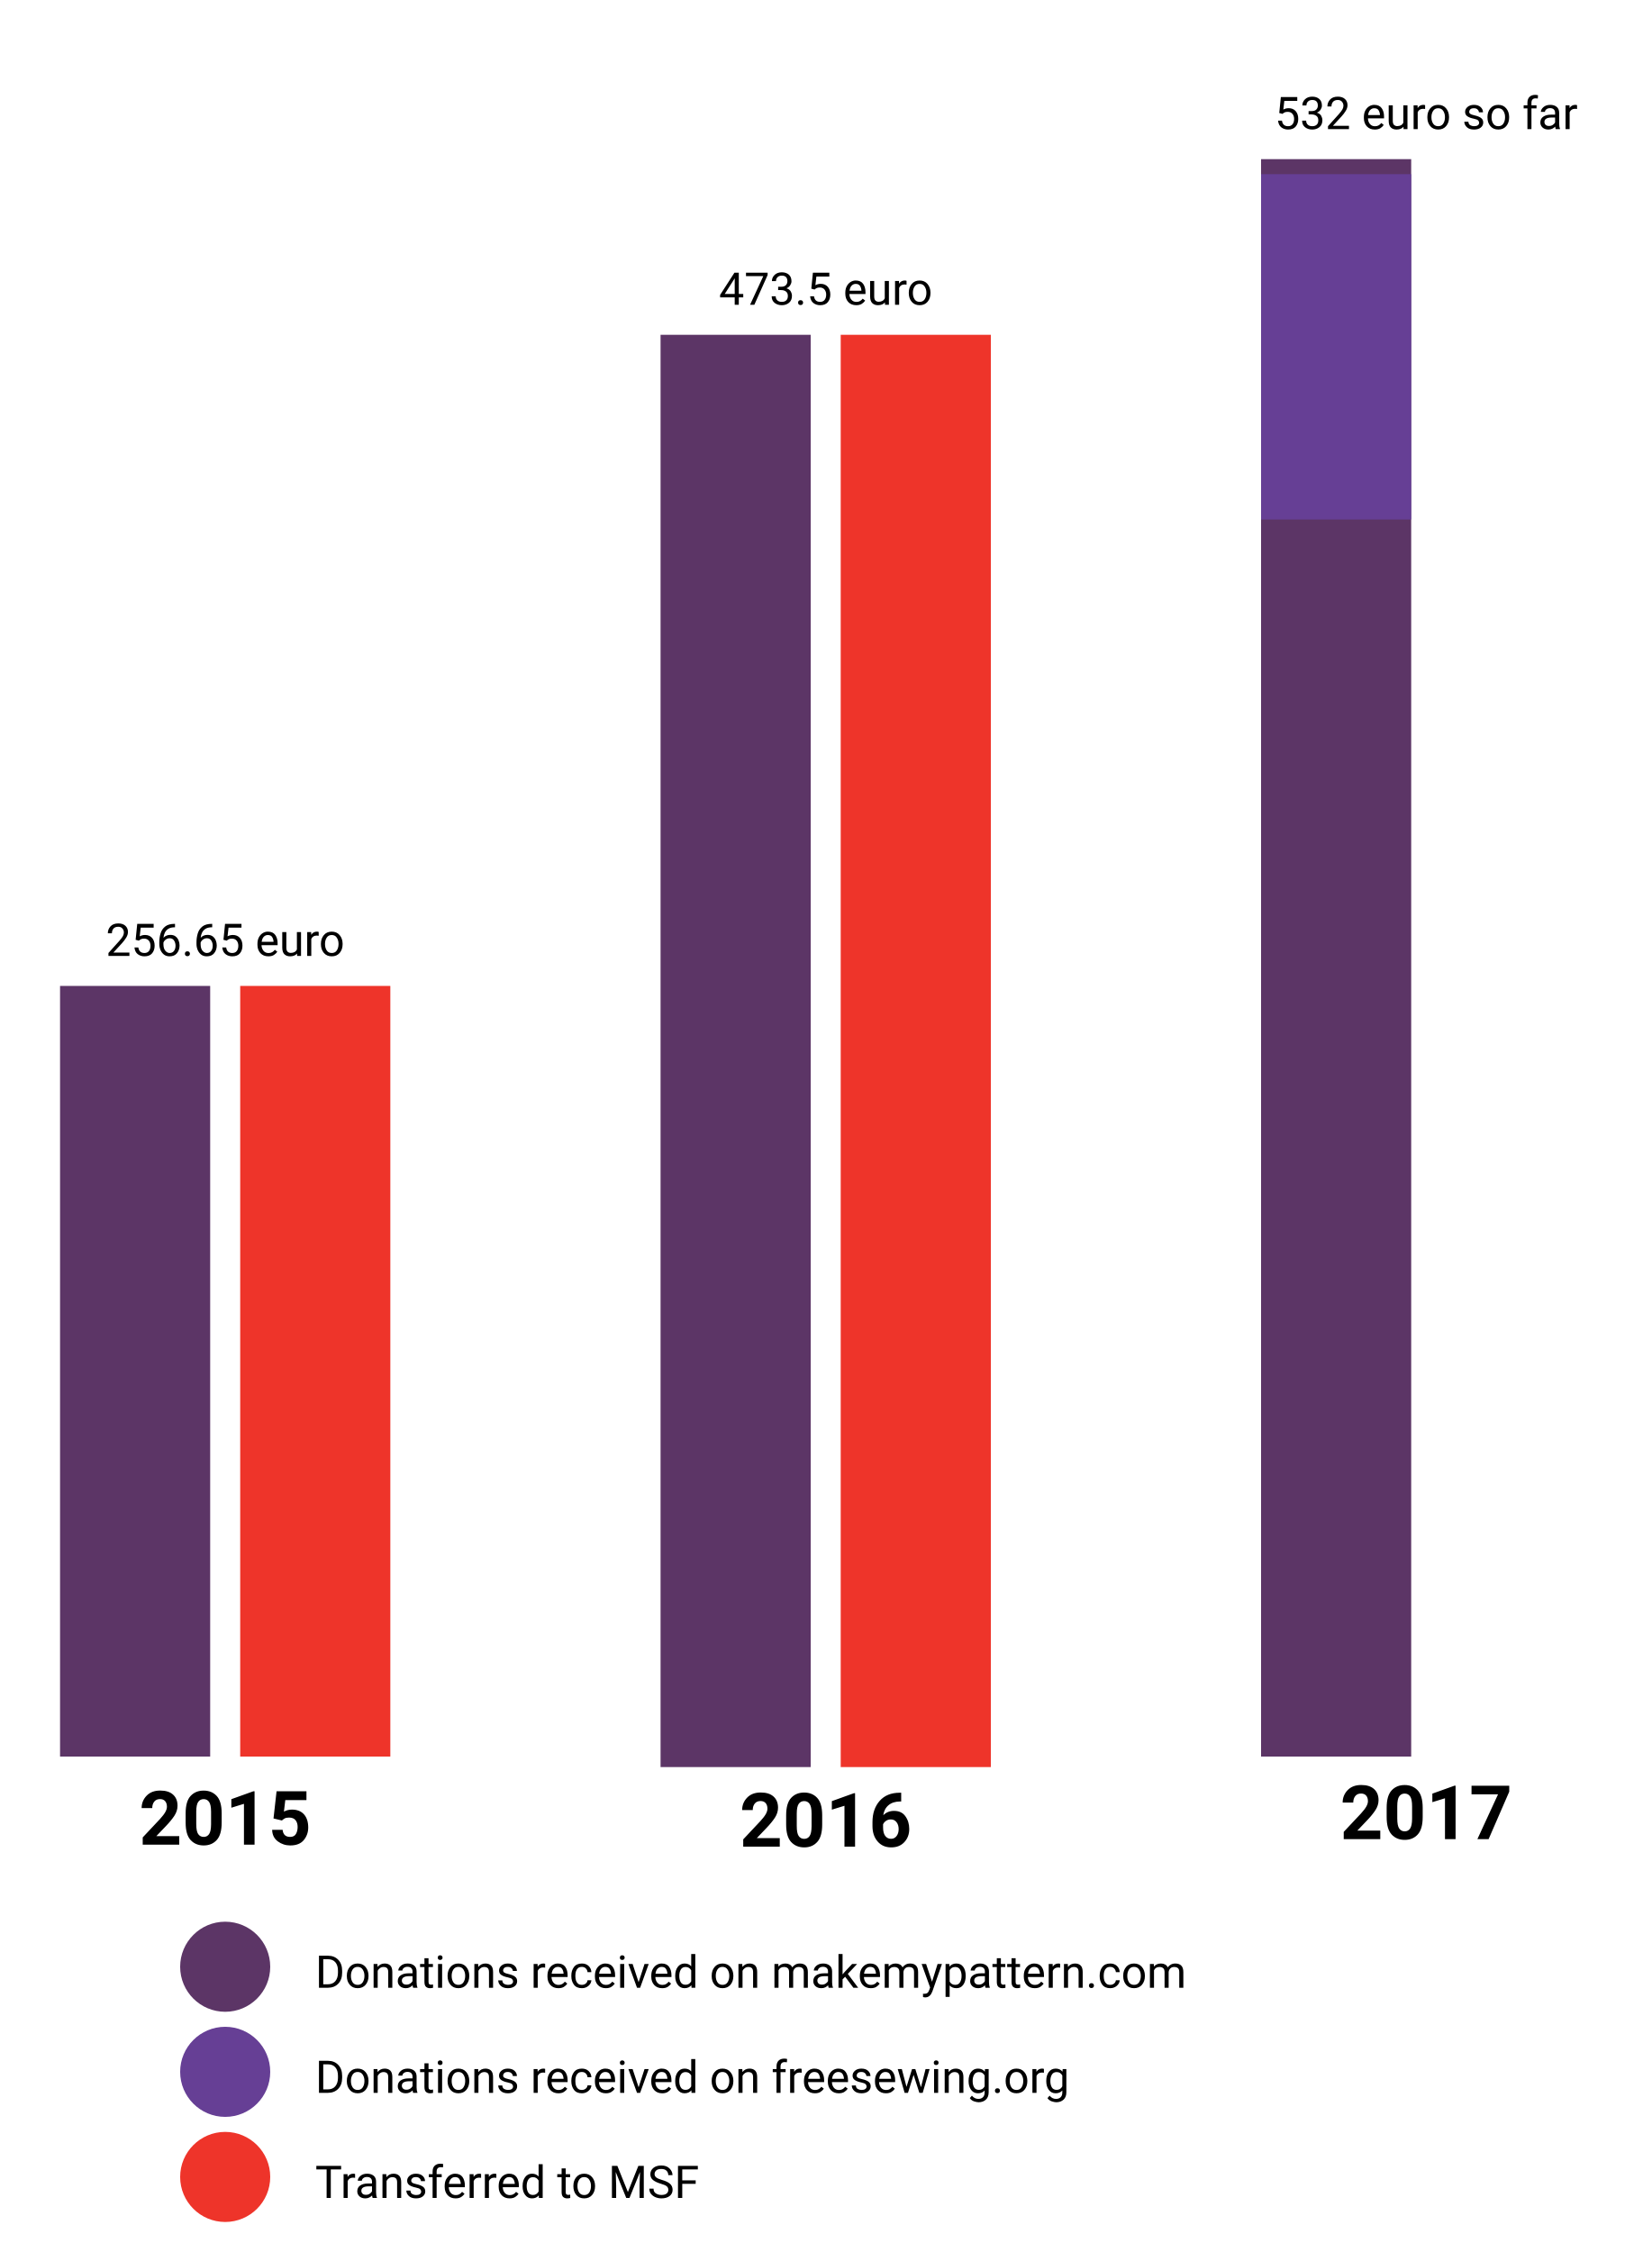
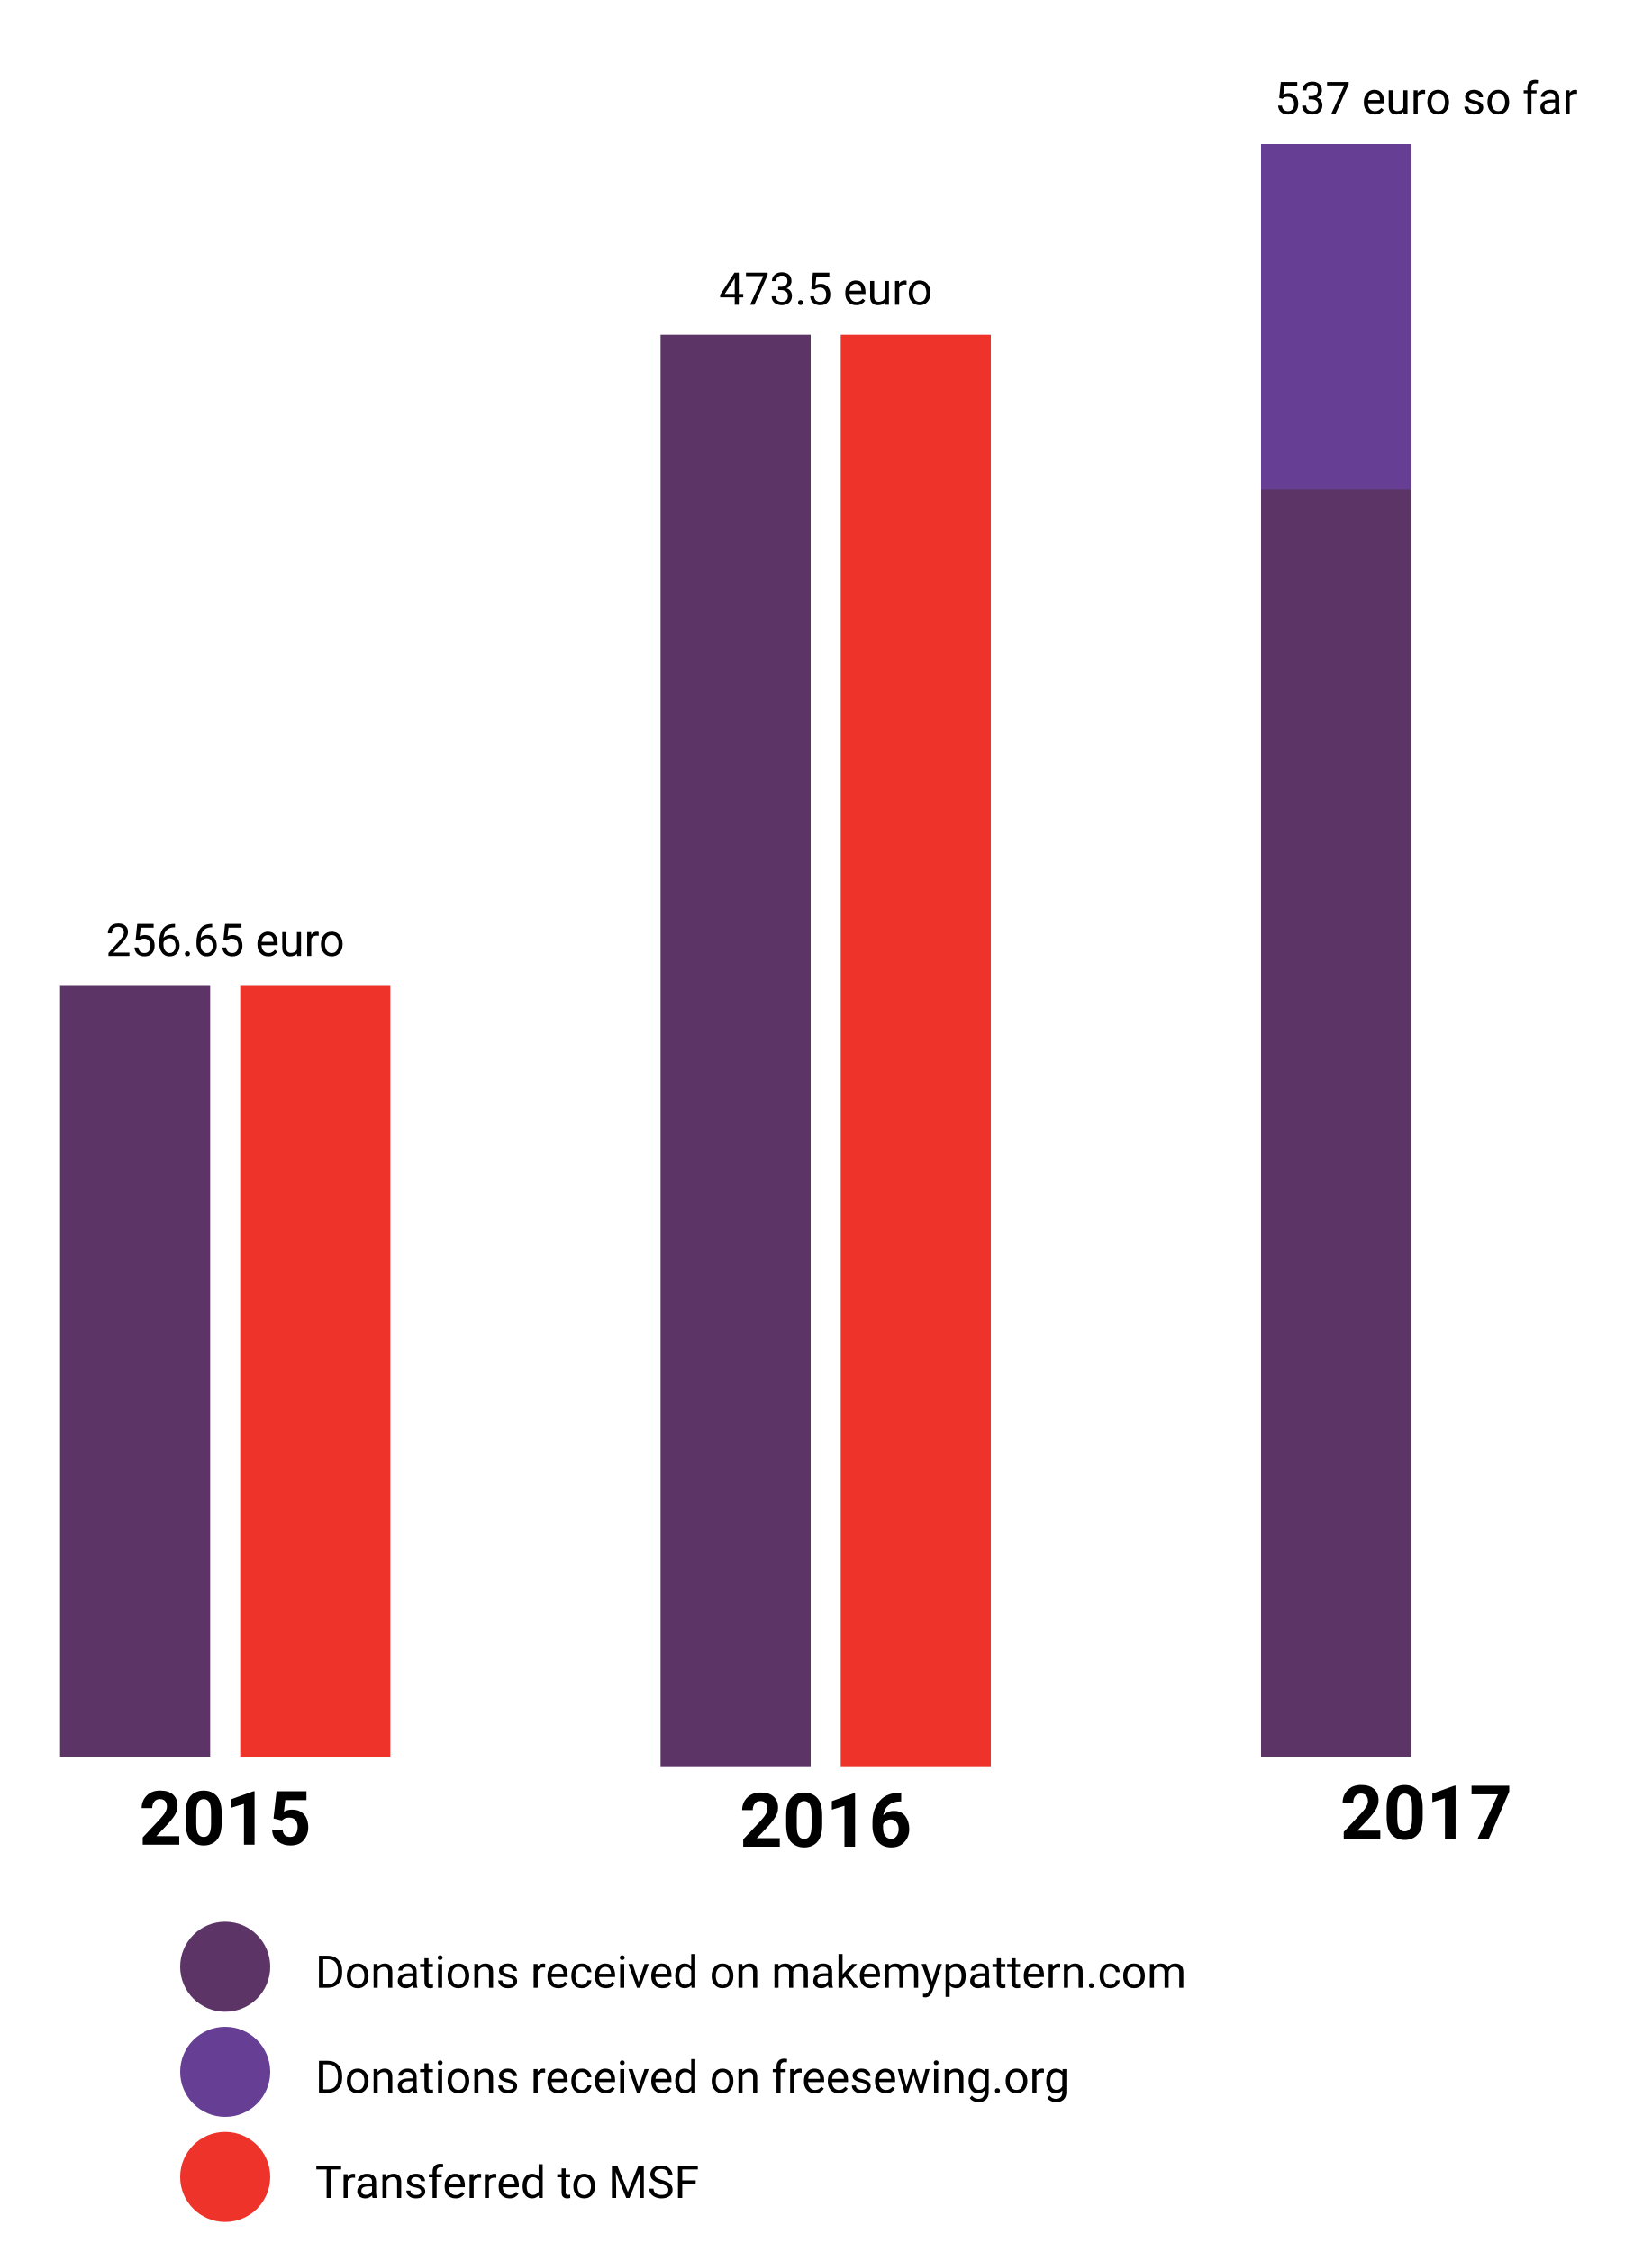
<svg xmlns="http://www.w3.org/2000/svg" width="550" height="750" viewBox="0 -560 550 700">
  <style type="text/css">
    
        rect.don.mmp{fill: #5c3566; stroke:none}
        rect.don{fill: #663f95; stroke:none}
        rect.msf{fill: #ee342a; stroke:none}
        text.fs{font-size:25px;font-family:-apple-system,system-ui,BlinkMacSystemFont,"Segoe UI",Roboto,"Helvetica Neue",Arial,sans-serif;fill:#000;text-anchor:middle;font-weight:600}
        text.sm{font-size:15px;font-family:-apple-system,system-ui,BlinkMacSystemFont,"Segoe UI",Roboto,"Helvetica Neue",Arial,sans-serif;fill:#000;text-anchor:middle;font-weight:400}
        text.legend{font-size:15px;font-family:-apple-system,system-ui,BlinkMacSystemFont,"Segoe UI",Roboto,"Helvetica Neue",Arial,sans-serif;fill:#000;text-anchor:start;font-weight:400}
    
    </style>
  <g transform="translate(0,-256.65)">
    <rect height="256.65" width="50" class="don mmp" x="20" y="0" />
    <rect height="256.65" width="50" class="msf" x="80" y="0" />
    <text class="fs" x="75" y="286">2015</text>
    <text class="sm" x="75" y="-10">256.65 euro</text>
  </g>
  <g transform="translate(0,-473.5)">
    <rect height="477" width="50" class="don mmp" x="220" y="0" />
    <rect height="477" width="50" class="msf" x="280" y="0" />
    <text class="fs" x="275" y="503.5">2016</text>
    <text class="sm" x="275" y="-10">473.5 euro</text>
  </g>
-   <g transform="translate(0,-532)">
-     <rect height="532" width="50" class="don mmp" x="420" y="0" />
+   <g transform="translate(0,-537)">
+     <rect height="537" width="50" class="don mmp" x="420" y="0" />
    <rect height="0" width="50" class="msf" x="480" y="0" />
-     <text class="fs" x="475" y="559.5">2017</text>
-     <text class="sm" x="475" y="-10">532 euro so far</text>
+     <text class="fs" x="475" y="564.5">2017</text>
+     <text class="sm" x="475" y="-10">537 euro so far</text>
  </g>
-   <g transform="translate(0,-527)">
+   <g transform="translate(0,-537)">
    <rect height="115" width="50" class="don" x="420" y="0" />
    <rect height="0" width="50" class="msf" x="480" y="0" />
  </g>
  <g transform="translate(0,70)">
    <circle cx="75" cy="0" r="15" fill="#5c3566" />
    <circle cx="75" cy="35" r="15" fill="#663f95" />
    <circle cx="75" cy="70" r="15" fill="#ee342a" />
    <text class="legend" x="105" y="7">Donations received on makemypattern.com</text>
    <text class="legend" x="105" y="42">Donations received on freesewing.org</text>
    <text class="legend" x="105" y="77">Transferred to MSF</text>
  </g>
</svg>
